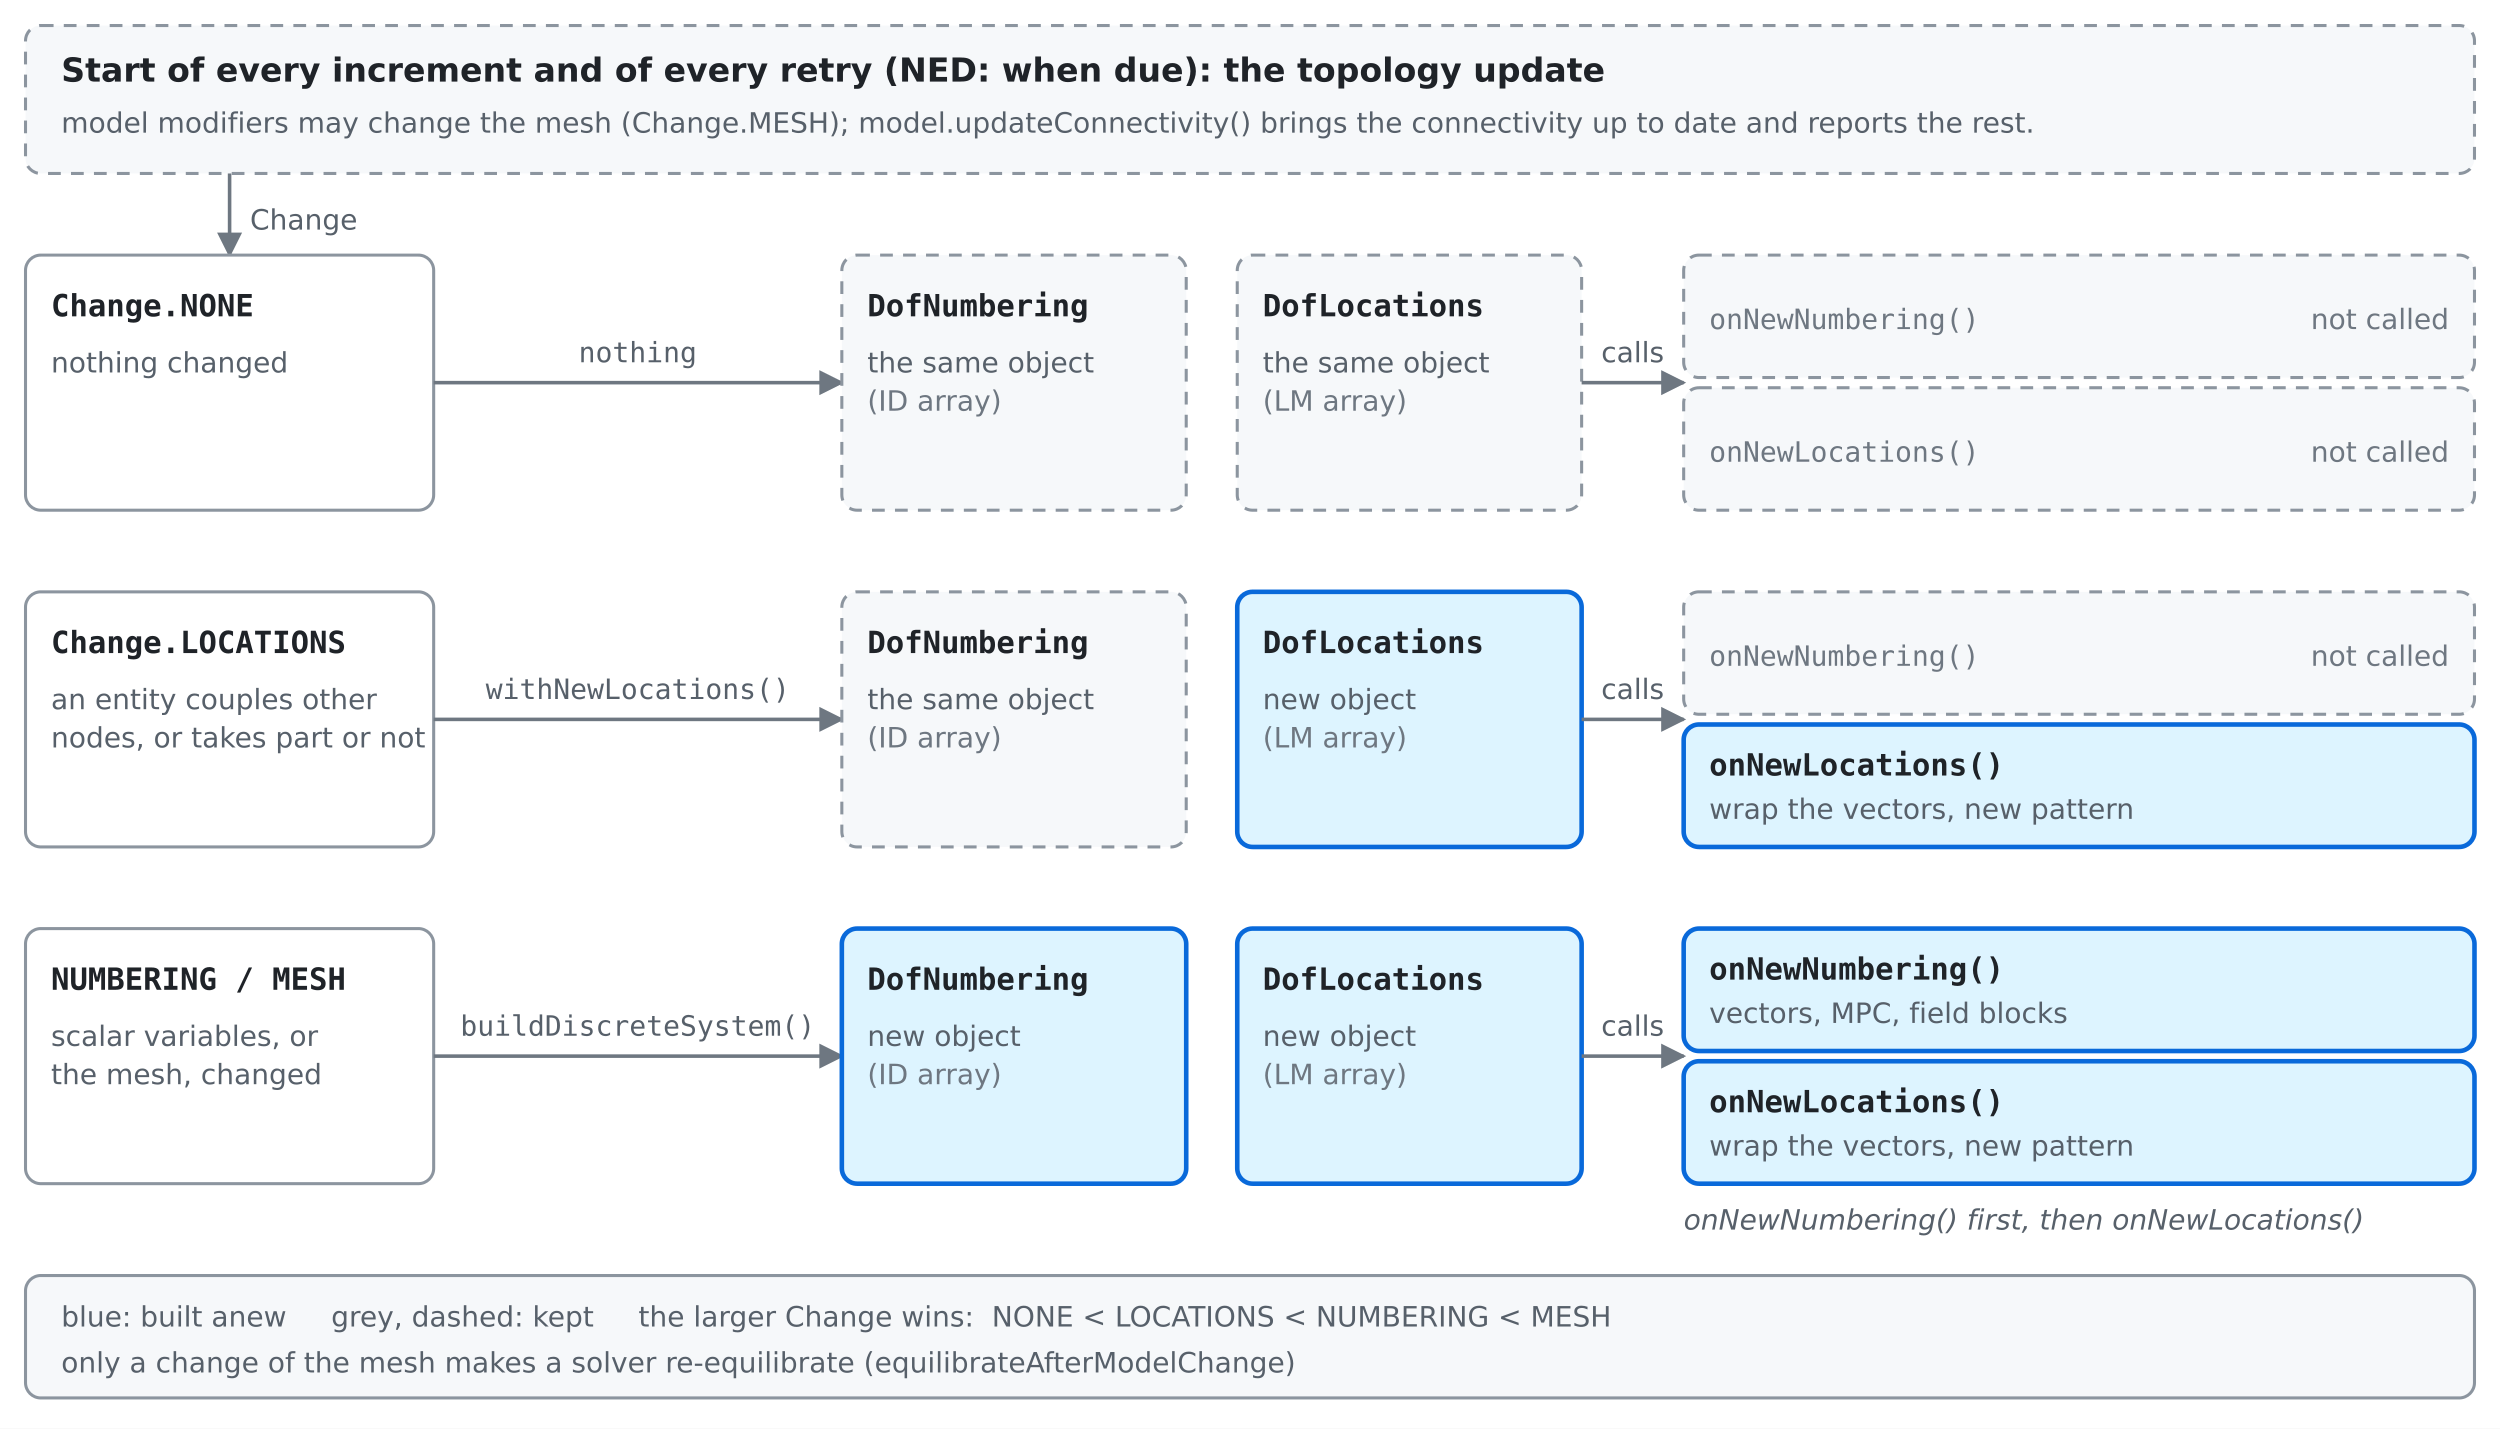
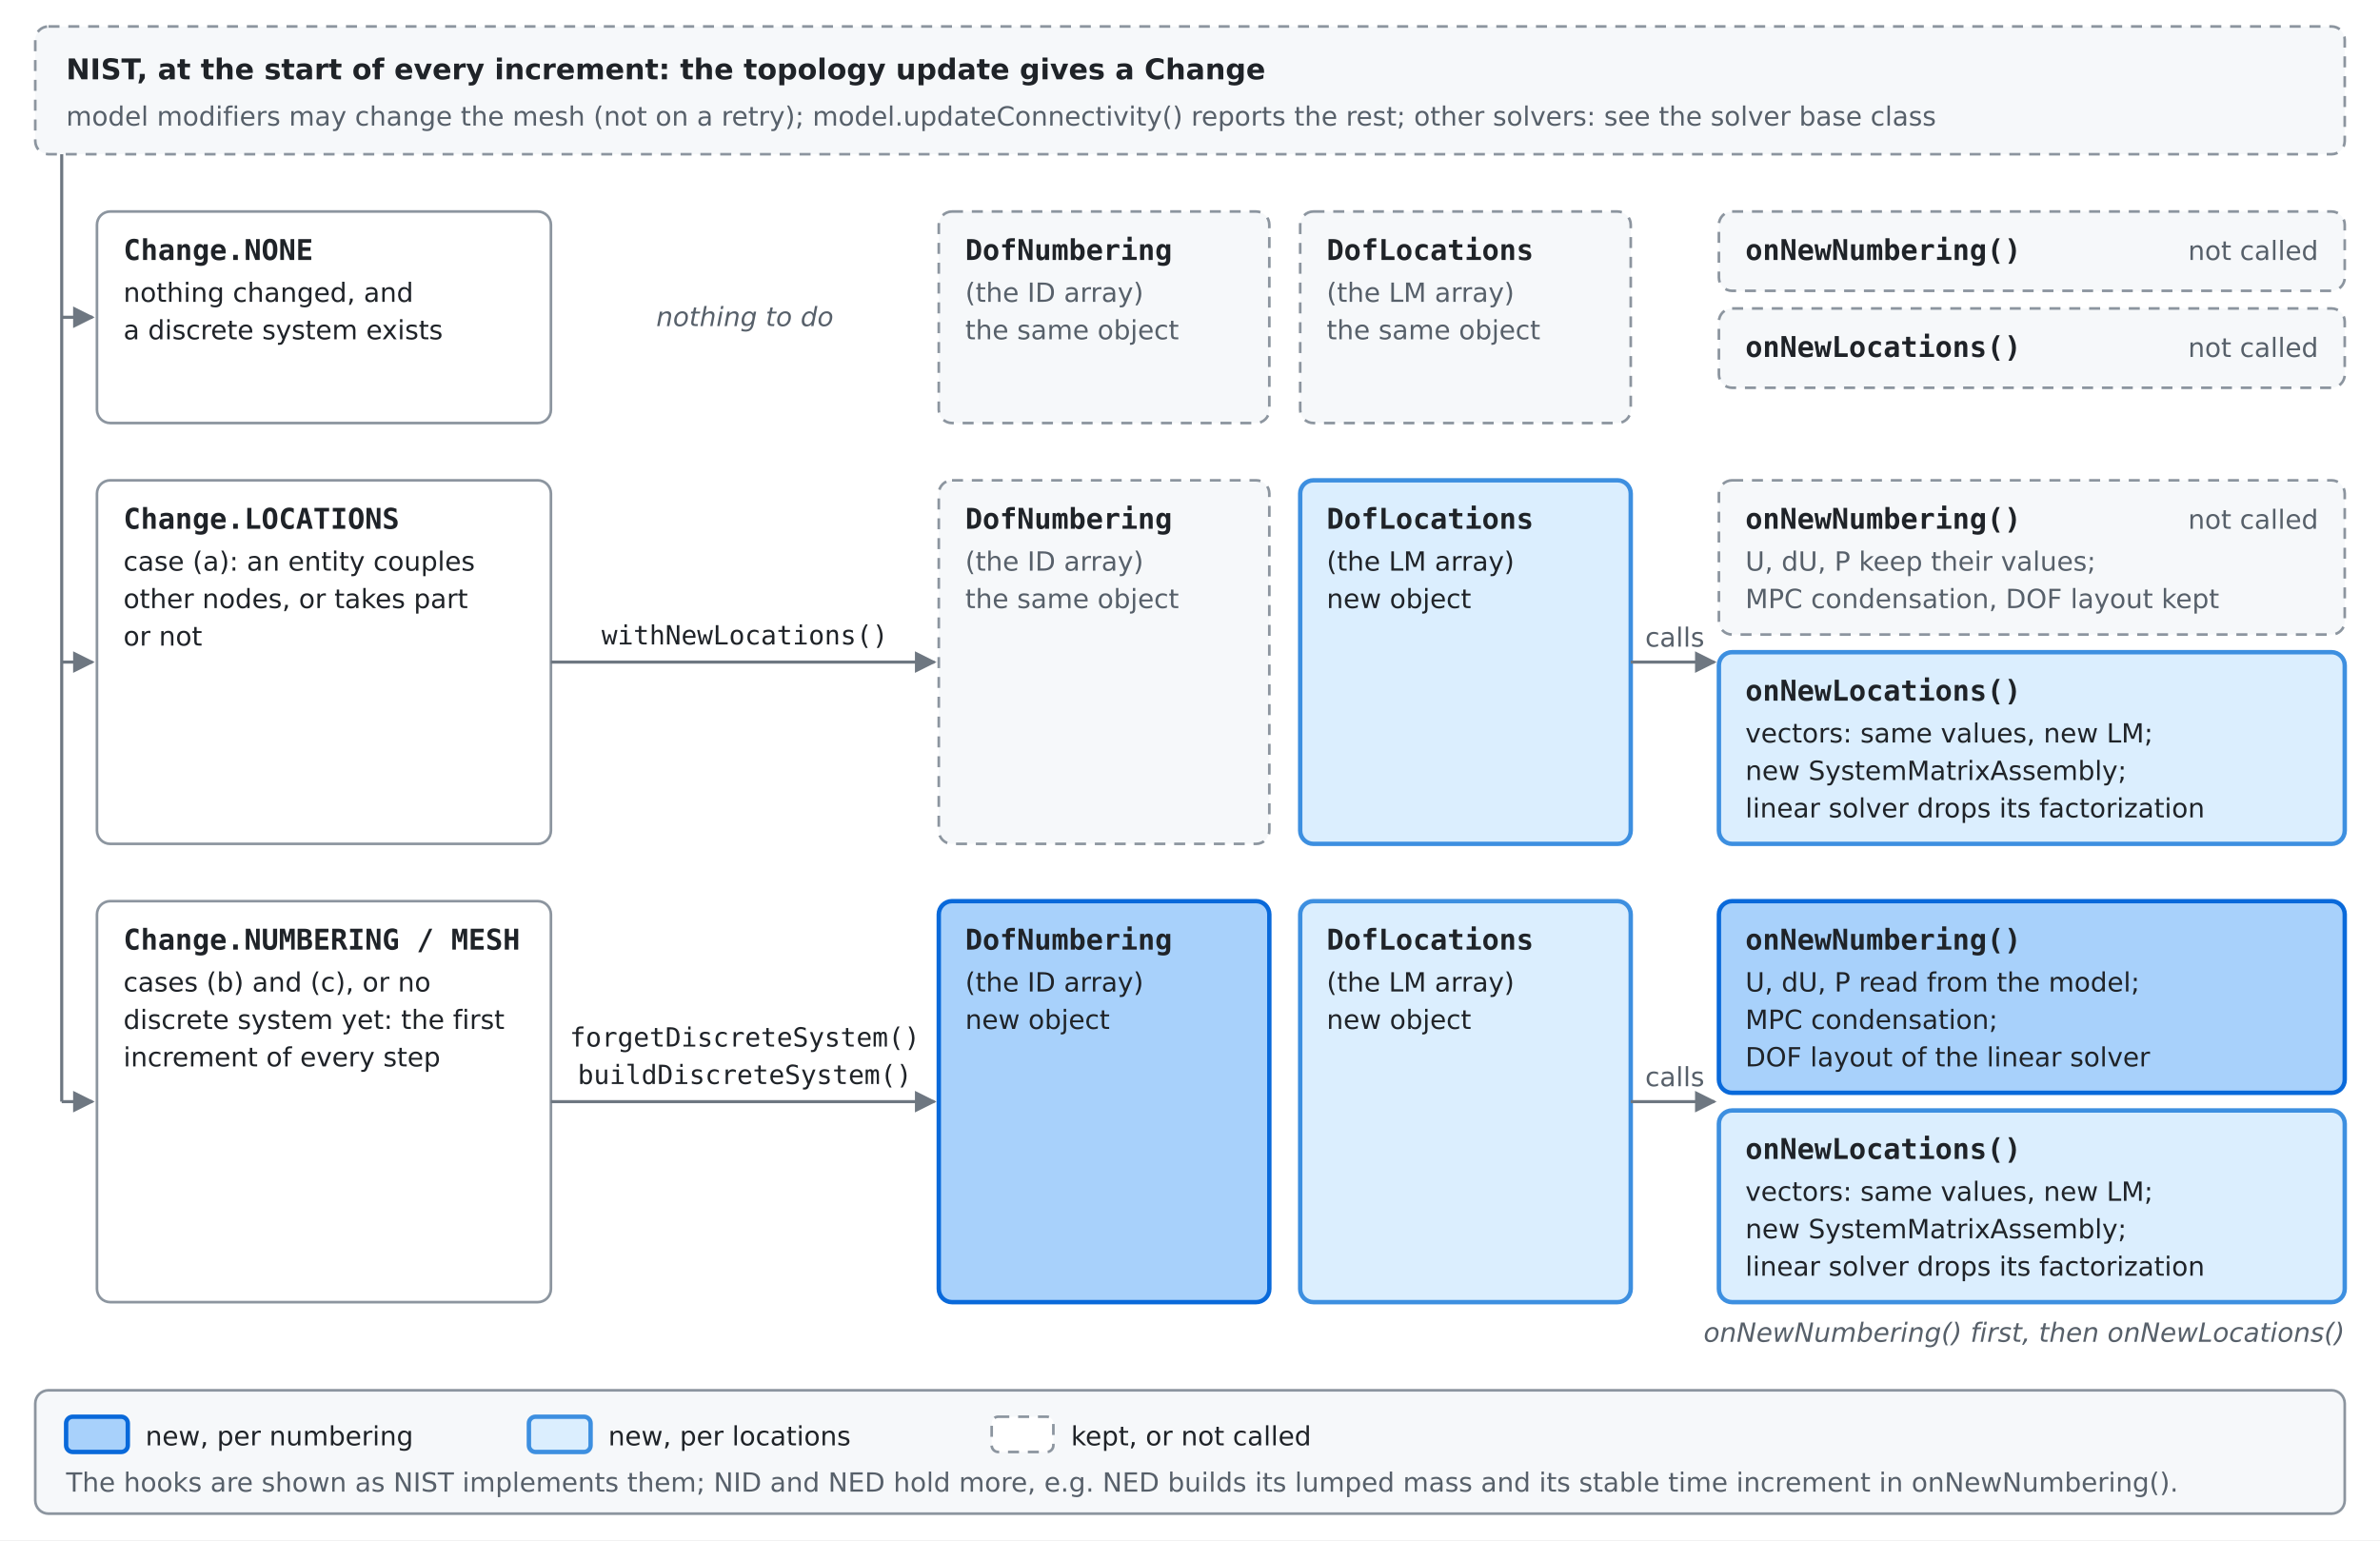
- <svg xmlns="http://www.w3.org/2000/svg" viewBox="0 0 980 560" width="980" height="560" role="img" aria-label="The topology update gives a Change. Change.NONE: nothing happens, both the DofNumbering and the DofLocations stay, and no hook is called. Change.LOCATIONS: withNewLocations gives the same DofNumbering and a new DofLocations, and only onNewLocations is called. Change.NUMBERING or Change.MESH: buildDiscreteSystem gives a new DofNumbering and a new DofLocations, and onNewNumbering, then onNewLocations, are called.">
+ <svg xmlns="http://www.w3.org/2000/svg" viewBox="0 0 1080 699" width="1080" height="699" role="img" aria-label="What the solver rebuilds for each Change. NIST runs the topology update at the start of every increment: model modifiers may change the mesh, except on a retry, and model.updateConnectivity() reports the rest; the other solvers are listed on the page of the solver base class. Row 1, Change.NONE with an existing discrete system: the DofNumbering and the DofLocations are the same objects, and no hook is called. Row 2, Change.LOCATIONS, case (a): withNewLocations() keeps the DofNumbering and creates new DofLocations; onNewNumbering() is not called, so U, dU and P keep their values and the MPC condensation and the DOF layout of the linear solver are kept; onNewLocations() wraps the vectors with the new locations, creates a new SystemMatrixAssembly, and the linear solver drops its factorization. Row 3, Change.NUMBERING or MESH, cases (b) and (c), or no discrete system yet: forgetDiscreteSystem() and buildDiscreteSystem() create a new DofNumbering and new DofLocations; onNewNumbering() reads U, dU, P from the model, builds the MPC condensation and the DOF layout of the linear solver, then onNewLocations() follows. Dark blue: new per numbering; light blue: new per locations; grey and dashed: kept, or not called.">
  <defs>
-     <marker id="arrow" viewBox="0 0 10 10" refX="9" refY="5" markerWidth="7" markerHeight="7" orient="auto">
+     <marker id="arrow6e7781" viewBox="0 0 10 10" refX="9" refY="5" markerWidth="7" markerHeight="7" orient="auto">
      <path d="M0,0 L10,5 L0,10 z" fill="#6e7781" />
    </marker>
-     <marker id="arrowStart" viewBox="0 0 10 10" refX="1" refY="5" markerWidth="7" markerHeight="7" orient="auto">
-       <path d="M10,0 L0,5 L10,10 z" fill="#6e7781" />
-     </marker>
  </defs>
-   <rect x="0" y="0" width="980" height="560" fill="#ffffff" />
-   <rect x="10" y="10" width="960" height="58" rx="6" fill="#f6f8fa" stroke="#8c959f" stroke-width="1.2" stroke-dasharray="5 4" />
-   <text x="24" y="32" xml:space="preserve" font-family="DejaVu Sans, Helvetica, Arial, sans-serif" font-size="13" font-weight="bold" fill="#1f2328" text-anchor="start">Start of every increment and of every retry (NED: when due): the topology update</text>
-   <text x="24" y="52" xml:space="preserve" font-family="DejaVu Sans, Helvetica, Arial, sans-serif" font-size="11" font-weight="normal" fill="#57606a" text-anchor="start">model modifiers may change the mesh (Change.MESH); model.updateConnectivity() brings the connectivity up to date and reports the rest.</text>
-   <path d="M90,68 V100" fill="none" stroke="#6e7781" stroke-width="1.4" marker-end="url(#arrow)" />
-   <text x="98" y="90" xml:space="preserve" font-family="DejaVu Sans, Helvetica, Arial, sans-serif" font-size="11" font-weight="normal" fill="#57606a" text-anchor="start">Change</text>
-   <rect x="10" y="100" width="160" height="100" rx="6" fill="#ffffff" stroke="#8c959f" stroke-width="1.2" />
-   <text x="20" y="124" xml:space="preserve" font-family="DejaVu Sans Mono, Menlo, Consolas, monospace" font-size="12" font-weight="bold" fill="#1f2328" text-anchor="start">Change.NONE</text>
-   <text x="20" y="146" xml:space="preserve" font-family="DejaVu Sans, Helvetica, Arial, sans-serif" font-size="11" font-weight="normal" fill="#57606a" text-anchor="start">nothing changed</text>
-   <path d="M170,150 H330" fill="none" stroke="#6e7781" stroke-width="1.4" marker-end="url(#arrow)" />
-   <text x="250" y="142" xml:space="preserve" font-family="DejaVu Sans Mono, Menlo, Consolas, monospace" font-size="11" font-weight="normal" fill="#57606a" text-anchor="middle">nothing</text>
-   <rect x="330" y="100" width="135" height="100" rx="6" fill="#f6f8fa" stroke="#8c959f" stroke-width="1.2" stroke-dasharray="5 4" />
-   <text x="340" y="124" xml:space="preserve" font-family="DejaVu Sans Mono, Menlo, Consolas, monospace" font-size="12" font-weight="bold" fill="#1f2328" text-anchor="start">DofNumbering</text>
-   <text x="340" y="146" xml:space="preserve" font-family="DejaVu Sans, Helvetica, Arial, sans-serif" font-size="11" font-weight="normal" fill="#57606a" text-anchor="start">the same object</text>
-   <text x="340" y="161" xml:space="preserve" font-family="DejaVu Sans, Helvetica, Arial, sans-serif" font-size="11" font-weight="normal" fill="#6e7781" text-anchor="start">(ID array)</text>
-   <rect x="485" y="100" width="135" height="100" rx="6" fill="#f6f8fa" stroke="#8c959f" stroke-width="1.2" stroke-dasharray="5 4" />
-   <text x="495" y="124" xml:space="preserve" font-family="DejaVu Sans Mono, Menlo, Consolas, monospace" font-size="12" font-weight="bold" fill="#1f2328" text-anchor="start">DofLocations</text>
-   <text x="495" y="146" xml:space="preserve" font-family="DejaVu Sans, Helvetica, Arial, sans-serif" font-size="11" font-weight="normal" fill="#57606a" text-anchor="start">the same object</text>
-   <text x="495" y="161" xml:space="preserve" font-family="DejaVu Sans, Helvetica, Arial, sans-serif" font-size="11" font-weight="normal" fill="#6e7781" text-anchor="start">(LM array)</text>
-   <path d="M620,150 H660" fill="none" stroke="#6e7781" stroke-width="1.4" marker-end="url(#arrow)" />
-   <text x="640" y="142" xml:space="preserve" font-family="DejaVu Sans, Helvetica, Arial, sans-serif" font-size="11" font-weight="normal" fill="#57606a" text-anchor="middle">calls</text>
-   <rect x="660" y="100" width="310" height="48" rx="6" fill="#f6f8fa" stroke="#8c959f" stroke-width="1.2" stroke-dasharray="5 4" />
-   <text x="670" y="129" xml:space="preserve" font-family="DejaVu Sans Mono, Menlo, Consolas, monospace" font-size="11" font-weight="normal" fill="#6e7781" text-anchor="start">onNewNumbering()</text>
-   <text x="960" y="129" xml:space="preserve" font-family="DejaVu Sans, Helvetica, Arial, sans-serif" font-size="11" font-weight="normal" fill="#6e7781" text-anchor="end">not called</text>
-   <rect x="660" y="152" width="310" height="48" rx="6" fill="#f6f8fa" stroke="#8c959f" stroke-width="1.2" stroke-dasharray="5 4" />
-   <text x="670" y="181" xml:space="preserve" font-family="DejaVu Sans Mono, Menlo, Consolas, monospace" font-size="11" font-weight="normal" fill="#6e7781" text-anchor="start">onNewLocations()</text>
-   <text x="960" y="181" xml:space="preserve" font-family="DejaVu Sans, Helvetica, Arial, sans-serif" font-size="11" font-weight="normal" fill="#6e7781" text-anchor="end">not called</text>
-   <rect x="10" y="232" width="160" height="100" rx="6" fill="#ffffff" stroke="#8c959f" stroke-width="1.2" />
-   <text x="20" y="256" xml:space="preserve" font-family="DejaVu Sans Mono, Menlo, Consolas, monospace" font-size="12" font-weight="bold" fill="#1f2328" text-anchor="start">Change.LOCATIONS</text>
-   <text x="20" y="278" xml:space="preserve" font-family="DejaVu Sans, Helvetica, Arial, sans-serif" font-size="11" font-weight="normal" fill="#57606a" text-anchor="start">an entity couples other</text>
-   <text x="20" y="293" xml:space="preserve" font-family="DejaVu Sans, Helvetica, Arial, sans-serif" font-size="11" font-weight="normal" fill="#57606a" text-anchor="start">nodes, or takes part or not</text>
-   <path d="M170,282 H330" fill="none" stroke="#6e7781" stroke-width="1.4" marker-end="url(#arrow)" />
-   <text x="250" y="274" xml:space="preserve" font-family="DejaVu Sans Mono, Menlo, Consolas, monospace" font-size="11" font-weight="normal" fill="#57606a" text-anchor="middle">withNewLocations()</text>
-   <rect x="330" y="232" width="135" height="100" rx="6" fill="#f6f8fa" stroke="#8c959f" stroke-width="1.2" stroke-dasharray="5 4" />
-   <text x="340" y="256" xml:space="preserve" font-family="DejaVu Sans Mono, Menlo, Consolas, monospace" font-size="12" font-weight="bold" fill="#1f2328" text-anchor="start">DofNumbering</text>
-   <text x="340" y="278" xml:space="preserve" font-family="DejaVu Sans, Helvetica, Arial, sans-serif" font-size="11" font-weight="normal" fill="#57606a" text-anchor="start">the same object</text>
-   <text x="340" y="293" xml:space="preserve" font-family="DejaVu Sans, Helvetica, Arial, sans-serif" font-size="11" font-weight="normal" fill="#6e7781" text-anchor="start">(ID array)</text>
-   <rect x="485" y="232" width="135" height="100" rx="6" fill="#ddf4ff" stroke="#0969da" stroke-width="1.8" />
-   <text x="495" y="256" xml:space="preserve" font-family="DejaVu Sans Mono, Menlo, Consolas, monospace" font-size="12" font-weight="bold" fill="#1f2328" text-anchor="start">DofLocations</text>
-   <text x="495" y="278" xml:space="preserve" font-family="DejaVu Sans, Helvetica, Arial, sans-serif" font-size="11" font-weight="normal" fill="#57606a" text-anchor="start">new object</text>
-   <text x="495" y="293" xml:space="preserve" font-family="DejaVu Sans, Helvetica, Arial, sans-serif" font-size="11" font-weight="normal" fill="#6e7781" text-anchor="start">(LM array)</text>
-   <path d="M620,282 H660" fill="none" stroke="#6e7781" stroke-width="1.4" marker-end="url(#arrow)" />
-   <text x="640" y="274" xml:space="preserve" font-family="DejaVu Sans, Helvetica, Arial, sans-serif" font-size="11" font-weight="normal" fill="#57606a" text-anchor="middle">calls</text>
-   <rect x="660" y="232" width="310" height="48" rx="6" fill="#f6f8fa" stroke="#8c959f" stroke-width="1.2" stroke-dasharray="5 4" />
-   <text x="670" y="261" xml:space="preserve" font-family="DejaVu Sans Mono, Menlo, Consolas, monospace" font-size="11" font-weight="normal" fill="#6e7781" text-anchor="start">onNewNumbering()</text>
-   <text x="960" y="261" xml:space="preserve" font-family="DejaVu Sans, Helvetica, Arial, sans-serif" font-size="11" font-weight="normal" fill="#6e7781" text-anchor="end">not called</text>
-   <rect x="660" y="284" width="310" height="48" rx="6" fill="#ddf4ff" stroke="#0969da" stroke-width="1.8" />
-   <text x="670" y="304" xml:space="preserve" font-family="DejaVu Sans Mono, Menlo, Consolas, monospace" font-size="12" font-weight="bold" fill="#1f2328" text-anchor="start">onNewLocations()</text>
-   <text x="670" y="321" xml:space="preserve" font-family="DejaVu Sans, Helvetica, Arial, sans-serif" font-size="11" font-weight="normal" fill="#57606a" text-anchor="start">wrap the vectors, new pattern</text>
-   <rect x="10" y="364" width="160" height="100" rx="6" fill="#ffffff" stroke="#8c959f" stroke-width="1.2" />
-   <text x="20" y="388" xml:space="preserve" font-family="DejaVu Sans Mono, Menlo, Consolas, monospace" font-size="12" font-weight="bold" fill="#1f2328" text-anchor="start">NUMBERING / MESH</text>
-   <text x="20" y="410" xml:space="preserve" font-family="DejaVu Sans, Helvetica, Arial, sans-serif" font-size="11" font-weight="normal" fill="#57606a" text-anchor="start">scalar variables, or</text>
-   <text x="20" y="425" xml:space="preserve" font-family="DejaVu Sans, Helvetica, Arial, sans-serif" font-size="11" font-weight="normal" fill="#57606a" text-anchor="start">the mesh, changed</text>
-   <path d="M170,414 H330" fill="none" stroke="#6e7781" stroke-width="1.4" marker-end="url(#arrow)" />
-   <text x="250" y="406" xml:space="preserve" font-family="DejaVu Sans Mono, Menlo, Consolas, monospace" font-size="11" font-weight="normal" fill="#57606a" text-anchor="middle">buildDiscreteSystem()</text>
-   <rect x="330" y="364" width="135" height="100" rx="6" fill="#ddf4ff" stroke="#0969da" stroke-width="1.8" />
-   <text x="340" y="388" xml:space="preserve" font-family="DejaVu Sans Mono, Menlo, Consolas, monospace" font-size="12" font-weight="bold" fill="#1f2328" text-anchor="start">DofNumbering</text>
-   <text x="340" y="410" xml:space="preserve" font-family="DejaVu Sans, Helvetica, Arial, sans-serif" font-size="11" font-weight="normal" fill="#57606a" text-anchor="start">new object</text>
-   <text x="340" y="425" xml:space="preserve" font-family="DejaVu Sans, Helvetica, Arial, sans-serif" font-size="11" font-weight="normal" fill="#6e7781" text-anchor="start">(ID array)</text>
-   <rect x="485" y="364" width="135" height="100" rx="6" fill="#ddf4ff" stroke="#0969da" stroke-width="1.8" />
-   <text x="495" y="388" xml:space="preserve" font-family="DejaVu Sans Mono, Menlo, Consolas, monospace" font-size="12" font-weight="bold" fill="#1f2328" text-anchor="start">DofLocations</text>
-   <text x="495" y="410" xml:space="preserve" font-family="DejaVu Sans, Helvetica, Arial, sans-serif" font-size="11" font-weight="normal" fill="#57606a" text-anchor="start">new object</text>
-   <text x="495" y="425" xml:space="preserve" font-family="DejaVu Sans, Helvetica, Arial, sans-serif" font-size="11" font-weight="normal" fill="#6e7781" text-anchor="start">(LM array)</text>
-   <path d="M620,414 H660" fill="none" stroke="#6e7781" stroke-width="1.4" marker-end="url(#arrow)" />
-   <text x="640" y="406" xml:space="preserve" font-family="DejaVu Sans, Helvetica, Arial, sans-serif" font-size="11" font-weight="normal" fill="#57606a" text-anchor="middle">calls</text>
-   <rect x="660" y="364" width="310" height="48" rx="6" fill="#ddf4ff" stroke="#0969da" stroke-width="1.8" />
-   <text x="670" y="384" xml:space="preserve" font-family="DejaVu Sans Mono, Menlo, Consolas, monospace" font-size="12" font-weight="bold" fill="#1f2328" text-anchor="start">onNewNumbering()</text>
-   <text x="670" y="401" xml:space="preserve" font-family="DejaVu Sans, Helvetica, Arial, sans-serif" font-size="11" font-weight="normal" fill="#57606a" text-anchor="start">vectors, MPC, field blocks</text>
-   <rect x="660" y="416" width="310" height="48" rx="6" fill="#ddf4ff" stroke="#0969da" stroke-width="1.8" />
-   <text x="670" y="436" xml:space="preserve" font-family="DejaVu Sans Mono, Menlo, Consolas, monospace" font-size="12" font-weight="bold" fill="#1f2328" text-anchor="start">onNewLocations()</text>
-   <text x="670" y="453" xml:space="preserve" font-family="DejaVu Sans, Helvetica, Arial, sans-serif" font-size="11" font-weight="normal" fill="#57606a" text-anchor="start">wrap the vectors, new pattern</text>
-   <text x="660" y="482" xml:space="preserve" font-family="DejaVu Sans, Helvetica, Arial, sans-serif" font-size="11" font-weight="normal" fill="#57606a" text-anchor="start" font-style="italic">onNewNumbering() first, then onNewLocations()</text>
-   <rect x="10" y="500" width="960" height="48" rx="6" fill="#f6f8fa" stroke="#8c959f" stroke-width="1.2" />
-   <text x="24" y="520" xml:space="preserve" font-family="DejaVu Sans, Helvetica, Arial, sans-serif" font-size="11" font-weight="normal" fill="#57606a" text-anchor="start">blue: built anew     grey, dashed: kept     the larger Change wins:  NONE &lt; LOCATIONS &lt; NUMBERING &lt; MESH</text>
-   <text x="24" y="538" xml:space="preserve" font-family="DejaVu Sans, Helvetica, Arial, sans-serif" font-size="11" font-weight="normal" fill="#57606a" text-anchor="start">only a change of the mesh makes a solver re-equilibrate (equilibrateAfterModelChange)</text>
+   <rect x="0" y="0" width="1080" height="699" fill="#ffffff" />
+   <rect x="16" y="12" width="1048" height="58" rx="6" fill="#f6f8fa" stroke="#8c959f" stroke-width="1.2" stroke-dasharray="5 4" />
+   <text x="30" y="36" xml:space="preserve" font-family="DejaVu Sans, Helvetica, Arial, sans-serif" font-size="13" font-weight="bold" fill="#1f2328" text-anchor="start">NIST, at the start of every increment: the topology update gives a Change</text>
+   <text x="30" y="57" xml:space="preserve" font-family="DejaVu Sans, Helvetica, Arial, sans-serif" font-size="12" font-weight="normal" fill="#57606a" text-anchor="start">model modifiers may change the mesh (not on a retry); model.updateConnectivity() reports the rest; other solvers: see the solver base class</text>
+   <rect x="44" y="96" width="206" height="96" rx="6" fill="#ffffff" stroke="#8c959f" stroke-width="1.2" />
+   <text x="56" y="118" xml:space="preserve" font-family="DejaVu Sans Mono, Menlo, Consolas, monospace" font-size="13" font-weight="bold" fill="#1f2328" text-anchor="start">Change.NONE</text>
+   <text x="56" y="137" xml:space="preserve" font-family="DejaVu Sans, Helvetica, Arial, sans-serif" font-size="12" font-weight="normal" fill="#1f2328" text-anchor="start">nothing changed, and</text>
+   <text x="56" y="154" xml:space="preserve" font-family="DejaVu Sans, Helvetica, Arial, sans-serif" font-size="12" font-weight="normal" fill="#1f2328" text-anchor="start">a discrete system exists</text>
+   <rect x="426" y="96" width="150" height="96" rx="6" fill="#f6f8fa" stroke="#8c959f" stroke-width="1.2" stroke-dasharray="5 4" />
+   <text x="438" y="118" xml:space="preserve" font-family="DejaVu Sans Mono, Menlo, Consolas, monospace" font-size="13" font-weight="bold" fill="#1f2328" text-anchor="start">DofNumbering</text>
+   <text x="438" y="137" xml:space="preserve" font-family="DejaVu Sans, Helvetica, Arial, sans-serif" font-size="12" font-weight="normal" fill="#57606a" text-anchor="start">(the ID array)</text>
+   <text x="438" y="154" xml:space="preserve" font-family="DejaVu Sans, Helvetica, Arial, sans-serif" font-size="12" font-weight="normal" fill="#57606a" text-anchor="start">the same object</text>
+   <rect x="590" y="96" width="150" height="96" rx="6" fill="#f6f8fa" stroke="#8c959f" stroke-width="1.2" stroke-dasharray="5 4" />
+   <text x="602" y="118" xml:space="preserve" font-family="DejaVu Sans Mono, Menlo, Consolas, monospace" font-size="13" font-weight="bold" fill="#1f2328" text-anchor="start">DofLocations</text>
+   <text x="602" y="137" xml:space="preserve" font-family="DejaVu Sans, Helvetica, Arial, sans-serif" font-size="12" font-weight="normal" fill="#57606a" text-anchor="start">(the LM array)</text>
+   <text x="602" y="154" xml:space="preserve" font-family="DejaVu Sans, Helvetica, Arial, sans-serif" font-size="12" font-weight="normal" fill="#57606a" text-anchor="start">the same object</text>
+   <text x="338.0" y="148.0" xml:space="preserve" font-family="DejaVu Sans, Helvetica, Arial, sans-serif" font-size="12" font-weight="normal" fill="#57606a" text-anchor="middle" font-style="italic">nothing to do</text>
+   <rect x="780" y="96" width="284" height="36" rx="6" fill="#f6f8fa" stroke="#8c959f" stroke-width="1.2" stroke-dasharray="5 4" />
+   <text x="792" y="118" xml:space="preserve" font-family="DejaVu Sans Mono, Menlo, Consolas, monospace" font-size="13" font-weight="bold" fill="#1f2328" text-anchor="start">onNewNumbering()</text>
+   <text x="1052" y="118" xml:space="preserve" font-family="DejaVu Sans, Helvetica, Arial, sans-serif" font-size="12" font-weight="normal" fill="#57606a" text-anchor="end">not called</text>
+   <rect x="780" y="140" width="284" height="36" rx="6" fill="#f6f8fa" stroke="#8c959f" stroke-width="1.2" stroke-dasharray="5 4" />
+   <text x="792" y="162" xml:space="preserve" font-family="DejaVu Sans Mono, Menlo, Consolas, monospace" font-size="13" font-weight="bold" fill="#1f2328" text-anchor="start">onNewLocations()</text>
+   <text x="1052" y="162" xml:space="preserve" font-family="DejaVu Sans, Helvetica, Arial, sans-serif" font-size="12" font-weight="normal" fill="#57606a" text-anchor="end">not called</text>
+   <rect x="44" y="218" width="206" height="165" rx="6" fill="#ffffff" stroke="#8c959f" stroke-width="1.2" />
+   <text x="56" y="240" xml:space="preserve" font-family="DejaVu Sans Mono, Menlo, Consolas, monospace" font-size="13" font-weight="bold" fill="#1f2328" text-anchor="start">Change.LOCATIONS</text>
+   <text x="56" y="259" xml:space="preserve" font-family="DejaVu Sans, Helvetica, Arial, sans-serif" font-size="12" font-weight="normal" fill="#1f2328" text-anchor="start">case (a): an entity couples</text>
+   <text x="56" y="276" xml:space="preserve" font-family="DejaVu Sans, Helvetica, Arial, sans-serif" font-size="12" font-weight="normal" fill="#1f2328" text-anchor="start">other nodes, or takes part</text>
+   <text x="56" y="293" xml:space="preserve" font-family="DejaVu Sans, Helvetica, Arial, sans-serif" font-size="12" font-weight="normal" fill="#1f2328" text-anchor="start">or not</text>
+   <rect x="426" y="218" width="150" height="165" rx="6" fill="#f6f8fa" stroke="#8c959f" stroke-width="1.2" stroke-dasharray="5 4" />
+   <text x="438" y="240" xml:space="preserve" font-family="DejaVu Sans Mono, Menlo, Consolas, monospace" font-size="13" font-weight="bold" fill="#1f2328" text-anchor="start">DofNumbering</text>
+   <text x="438" y="259" xml:space="preserve" font-family="DejaVu Sans, Helvetica, Arial, sans-serif" font-size="12" font-weight="normal" fill="#57606a" text-anchor="start">(the ID array)</text>
+   <text x="438" y="276" xml:space="preserve" font-family="DejaVu Sans, Helvetica, Arial, sans-serif" font-size="12" font-weight="normal" fill="#57606a" text-anchor="start">the same object</text>
+   <rect x="590" y="218" width="150" height="165" rx="6" fill="#dbeefe" stroke="#3d8fe0" stroke-width="2" />
+   <text x="602" y="240" xml:space="preserve" font-family="DejaVu Sans Mono, Menlo, Consolas, monospace" font-size="13" font-weight="bold" fill="#1f2328" text-anchor="start">DofLocations</text>
+   <text x="602" y="259" xml:space="preserve" font-family="DejaVu Sans, Helvetica, Arial, sans-serif" font-size="12" font-weight="normal" fill="#1f2328" text-anchor="start">(the LM array)</text>
+   <text x="602" y="276" xml:space="preserve" font-family="DejaVu Sans, Helvetica, Arial, sans-serif" font-size="12" font-weight="normal" fill="#1f2328" text-anchor="start">new object</text>
+   <path d="M250,300.5 H424" fill="none" stroke="#6e7781" stroke-width="1.4" marker-end="url(#arrow6e7781)" />
+   <text x="338.0" y="292.5" xml:space="preserve" font-family="DejaVu Sans Mono, Menlo, Consolas, monospace" font-size="12" font-weight="normal" fill="#1f2328" text-anchor="middle">withNewLocations()</text>
+   <path d="M740,300.5 H778" fill="none" stroke="#6e7781" stroke-width="1.4" marker-end="url(#arrow6e7781)" />
+   <text x="760.0" y="293.5" xml:space="preserve" font-family="DejaVu Sans, Helvetica, Arial, sans-serif" font-size="12" font-weight="normal" fill="#57606a" text-anchor="middle">calls</text>
+   <rect x="780" y="218" width="284" height="70" rx="6" fill="#f6f8fa" stroke="#8c959f" stroke-width="1.2" stroke-dasharray="5 4" />
+   <text x="792" y="240" xml:space="preserve" font-family="DejaVu Sans Mono, Menlo, Consolas, monospace" font-size="13" font-weight="bold" fill="#1f2328" text-anchor="start">onNewNumbering()</text>
+   <text x="1052" y="240" xml:space="preserve" font-family="DejaVu Sans, Helvetica, Arial, sans-serif" font-size="12" font-weight="normal" fill="#57606a" text-anchor="end">not called</text>
+   <text x="792" y="259" xml:space="preserve" font-family="DejaVu Sans, Helvetica, Arial, sans-serif" font-size="12" font-weight="normal" fill="#57606a" text-anchor="start">U, dU, P keep their values;</text>
+   <text x="792" y="276" xml:space="preserve" font-family="DejaVu Sans, Helvetica, Arial, sans-serif" font-size="12" font-weight="normal" fill="#57606a" text-anchor="start">MPC condensation, DOF layout kept</text>
+   <rect x="780" y="296" width="284" height="87" rx="6" fill="#dbeefe" stroke="#3d8fe0" stroke-width="2" />
+   <text x="792" y="318" xml:space="preserve" font-family="DejaVu Sans Mono, Menlo, Consolas, monospace" font-size="13" font-weight="bold" fill="#1f2328" text-anchor="start">onNewLocations()</text>
+   <text x="792" y="337" xml:space="preserve" font-family="DejaVu Sans, Helvetica, Arial, sans-serif" font-size="12" font-weight="normal" fill="#1f2328" text-anchor="start">vectors: same values, new LM;</text>
+   <text x="792" y="354" xml:space="preserve" font-family="DejaVu Sans, Helvetica, Arial, sans-serif" font-size="12" font-weight="normal" fill="#1f2328" text-anchor="start">new SystemMatrixAssembly;</text>
+   <text x="792" y="371" xml:space="preserve" font-family="DejaVu Sans, Helvetica, Arial, sans-serif" font-size="12" font-weight="normal" fill="#1f2328" text-anchor="start">linear solver drops its factorization</text>
+   <rect x="44" y="409" width="206" height="182" rx="6" fill="#ffffff" stroke="#8c959f" stroke-width="1.2" />
+   <text x="56" y="431" xml:space="preserve" font-family="DejaVu Sans Mono, Menlo, Consolas, monospace" font-size="13" font-weight="bold" fill="#1f2328" text-anchor="start">Change.NUMBERING / MESH</text>
+   <text x="56" y="450" xml:space="preserve" font-family="DejaVu Sans, Helvetica, Arial, sans-serif" font-size="12" font-weight="normal" fill="#1f2328" text-anchor="start">cases (b) and (c), or no</text>
+   <text x="56" y="467" xml:space="preserve" font-family="DejaVu Sans, Helvetica, Arial, sans-serif" font-size="12" font-weight="normal" fill="#1f2328" text-anchor="start">discrete system yet: the first</text>
+   <text x="56" y="484" xml:space="preserve" font-family="DejaVu Sans, Helvetica, Arial, sans-serif" font-size="12" font-weight="normal" fill="#1f2328" text-anchor="start">increment of every step</text>
+   <rect x="426" y="409" width="150" height="182" rx="6" fill="#a8d1fb" stroke="#0969da" stroke-width="2" />
+   <text x="438" y="431" xml:space="preserve" font-family="DejaVu Sans Mono, Menlo, Consolas, monospace" font-size="13" font-weight="bold" fill="#1f2328" text-anchor="start">DofNumbering</text>
+   <text x="438" y="450" xml:space="preserve" font-family="DejaVu Sans, Helvetica, Arial, sans-serif" font-size="12" font-weight="normal" fill="#1f2328" text-anchor="start">(the ID array)</text>
+   <text x="438" y="467" xml:space="preserve" font-family="DejaVu Sans, Helvetica, Arial, sans-serif" font-size="12" font-weight="normal" fill="#1f2328" text-anchor="start">new object</text>
+   <rect x="590" y="409" width="150" height="182" rx="6" fill="#dbeefe" stroke="#3d8fe0" stroke-width="2" />
+   <text x="602" y="431" xml:space="preserve" font-family="DejaVu Sans Mono, Menlo, Consolas, monospace" font-size="13" font-weight="bold" fill="#1f2328" text-anchor="start">DofLocations</text>
+   <text x="602" y="450" xml:space="preserve" font-family="DejaVu Sans, Helvetica, Arial, sans-serif" font-size="12" font-weight="normal" fill="#1f2328" text-anchor="start">(the LM array)</text>
+   <text x="602" y="467" xml:space="preserve" font-family="DejaVu Sans, Helvetica, Arial, sans-serif" font-size="12" font-weight="normal" fill="#1f2328" text-anchor="start">new object</text>
+   <path d="M250,500.0 H424" fill="none" stroke="#6e7781" stroke-width="1.4" marker-end="url(#arrow6e7781)" />
+   <text x="338.0" y="475.0" xml:space="preserve" font-family="DejaVu Sans Mono, Menlo, Consolas, monospace" font-size="12" font-weight="normal" fill="#1f2328" text-anchor="middle">forgetDiscreteSystem()</text>
+   <text x="338.0" y="492.0" xml:space="preserve" font-family="DejaVu Sans Mono, Menlo, Consolas, monospace" font-size="12" font-weight="normal" fill="#1f2328" text-anchor="middle">buildDiscreteSystem()</text>
+   <path d="M740,500.0 H778" fill="none" stroke="#6e7781" stroke-width="1.4" marker-end="url(#arrow6e7781)" />
+   <text x="760.0" y="493.0" xml:space="preserve" font-family="DejaVu Sans, Helvetica, Arial, sans-serif" font-size="12" font-weight="normal" fill="#57606a" text-anchor="middle">calls</text>
+   <rect x="780" y="409" width="284" height="87" rx="6" fill="#a8d1fb" stroke="#0969da" stroke-width="2" />
+   <text x="792" y="431" xml:space="preserve" font-family="DejaVu Sans Mono, Menlo, Consolas, monospace" font-size="13" font-weight="bold" fill="#1f2328" text-anchor="start">onNewNumbering()</text>
+   <text x="792" y="450" xml:space="preserve" font-family="DejaVu Sans, Helvetica, Arial, sans-serif" font-size="12" font-weight="normal" fill="#1f2328" text-anchor="start">U, dU, P read from the model;</text>
+   <text x="792" y="467" xml:space="preserve" font-family="DejaVu Sans, Helvetica, Arial, sans-serif" font-size="12" font-weight="normal" fill="#1f2328" text-anchor="start">MPC condensation;</text>
+   <text x="792" y="484" xml:space="preserve" font-family="DejaVu Sans, Helvetica, Arial, sans-serif" font-size="12" font-weight="normal" fill="#1f2328" text-anchor="start">DOF layout of the linear solver</text>
+   <rect x="780" y="504" width="284" height="87" rx="6" fill="#dbeefe" stroke="#3d8fe0" stroke-width="2" />
+   <text x="792" y="526" xml:space="preserve" font-family="DejaVu Sans Mono, Menlo, Consolas, monospace" font-size="13" font-weight="bold" fill="#1f2328" text-anchor="start">onNewLocations()</text>
+   <text x="792" y="545" xml:space="preserve" font-family="DejaVu Sans, Helvetica, Arial, sans-serif" font-size="12" font-weight="normal" fill="#1f2328" text-anchor="start">vectors: same values, new LM;</text>
+   <text x="792" y="562" xml:space="preserve" font-family="DejaVu Sans, Helvetica, Arial, sans-serif" font-size="12" font-weight="normal" fill="#1f2328" text-anchor="start">new SystemMatrixAssembly;</text>
+   <text x="792" y="579" xml:space="preserve" font-family="DejaVu Sans, Helvetica, Arial, sans-serif" font-size="12" font-weight="normal" fill="#1f2328" text-anchor="start">linear solver drops its factorization</text>
+   <text x="1064" y="609" xml:space="preserve" font-family="DejaVu Sans, Helvetica, Arial, sans-serif" font-size="12" font-weight="normal" fill="#57606a" text-anchor="end" font-style="italic">onNewNumbering() first, then onNewLocations()</text>
+   <path d="M28,70 V500.0" fill="none" stroke="#6e7781" stroke-width="1.4" />
+   <path d="M28,144.0 H42" fill="none" stroke="#6e7781" stroke-width="1.4" marker-end="url(#arrow6e7781)" />
+   <path d="M28,300.5 H42" fill="none" stroke="#6e7781" stroke-width="1.4" marker-end="url(#arrow6e7781)" />
+   <path d="M28,500.0 H42" fill="none" stroke="#6e7781" stroke-width="1.4" marker-end="url(#arrow6e7781)" />
+   <rect x="16" y="631" width="1048" height="56" rx="6" fill="#f6f8fa" stroke="#8c959f" stroke-width="1.2" />
+   <rect x="30" y="643" width="28" height="16" rx="3" fill="#a8d1fb" stroke="#0969da" stroke-width="2" />
+   <text x="66" y="656" xml:space="preserve" font-family="DejaVu Sans, Helvetica, Arial, sans-serif" font-size="12" font-weight="normal" fill="#1f2328" text-anchor="start">new, per numbering</text>
+   <rect x="240" y="643" width="28" height="16" rx="3" fill="#dbeefe" stroke="#3d8fe0" stroke-width="2" />
+   <text x="276" y="656" xml:space="preserve" font-family="DejaVu Sans, Helvetica, Arial, sans-serif" font-size="12" font-weight="normal" fill="#1f2328" text-anchor="start">new, per locations</text>
+   <rect x="450" y="643" width="28" height="16" rx="3" fill="#ffffff" stroke="#8c959f" stroke-width="1.2" stroke-dasharray="5 4" />
+   <text x="486" y="656" xml:space="preserve" font-family="DejaVu Sans, Helvetica, Arial, sans-serif" font-size="12" font-weight="normal" fill="#1f2328" text-anchor="start">kept, or not called</text>
+   <text x="30" y="677" xml:space="preserve" font-family="DejaVu Sans, Helvetica, Arial, sans-serif" font-size="12" font-weight="normal" fill="#57606a" text-anchor="start">The hooks are shown as NIST implements them; NID and NED hold more, e.g. NED builds its lumped mass and its stable time increment in onNewNumbering().</text>
</svg>
